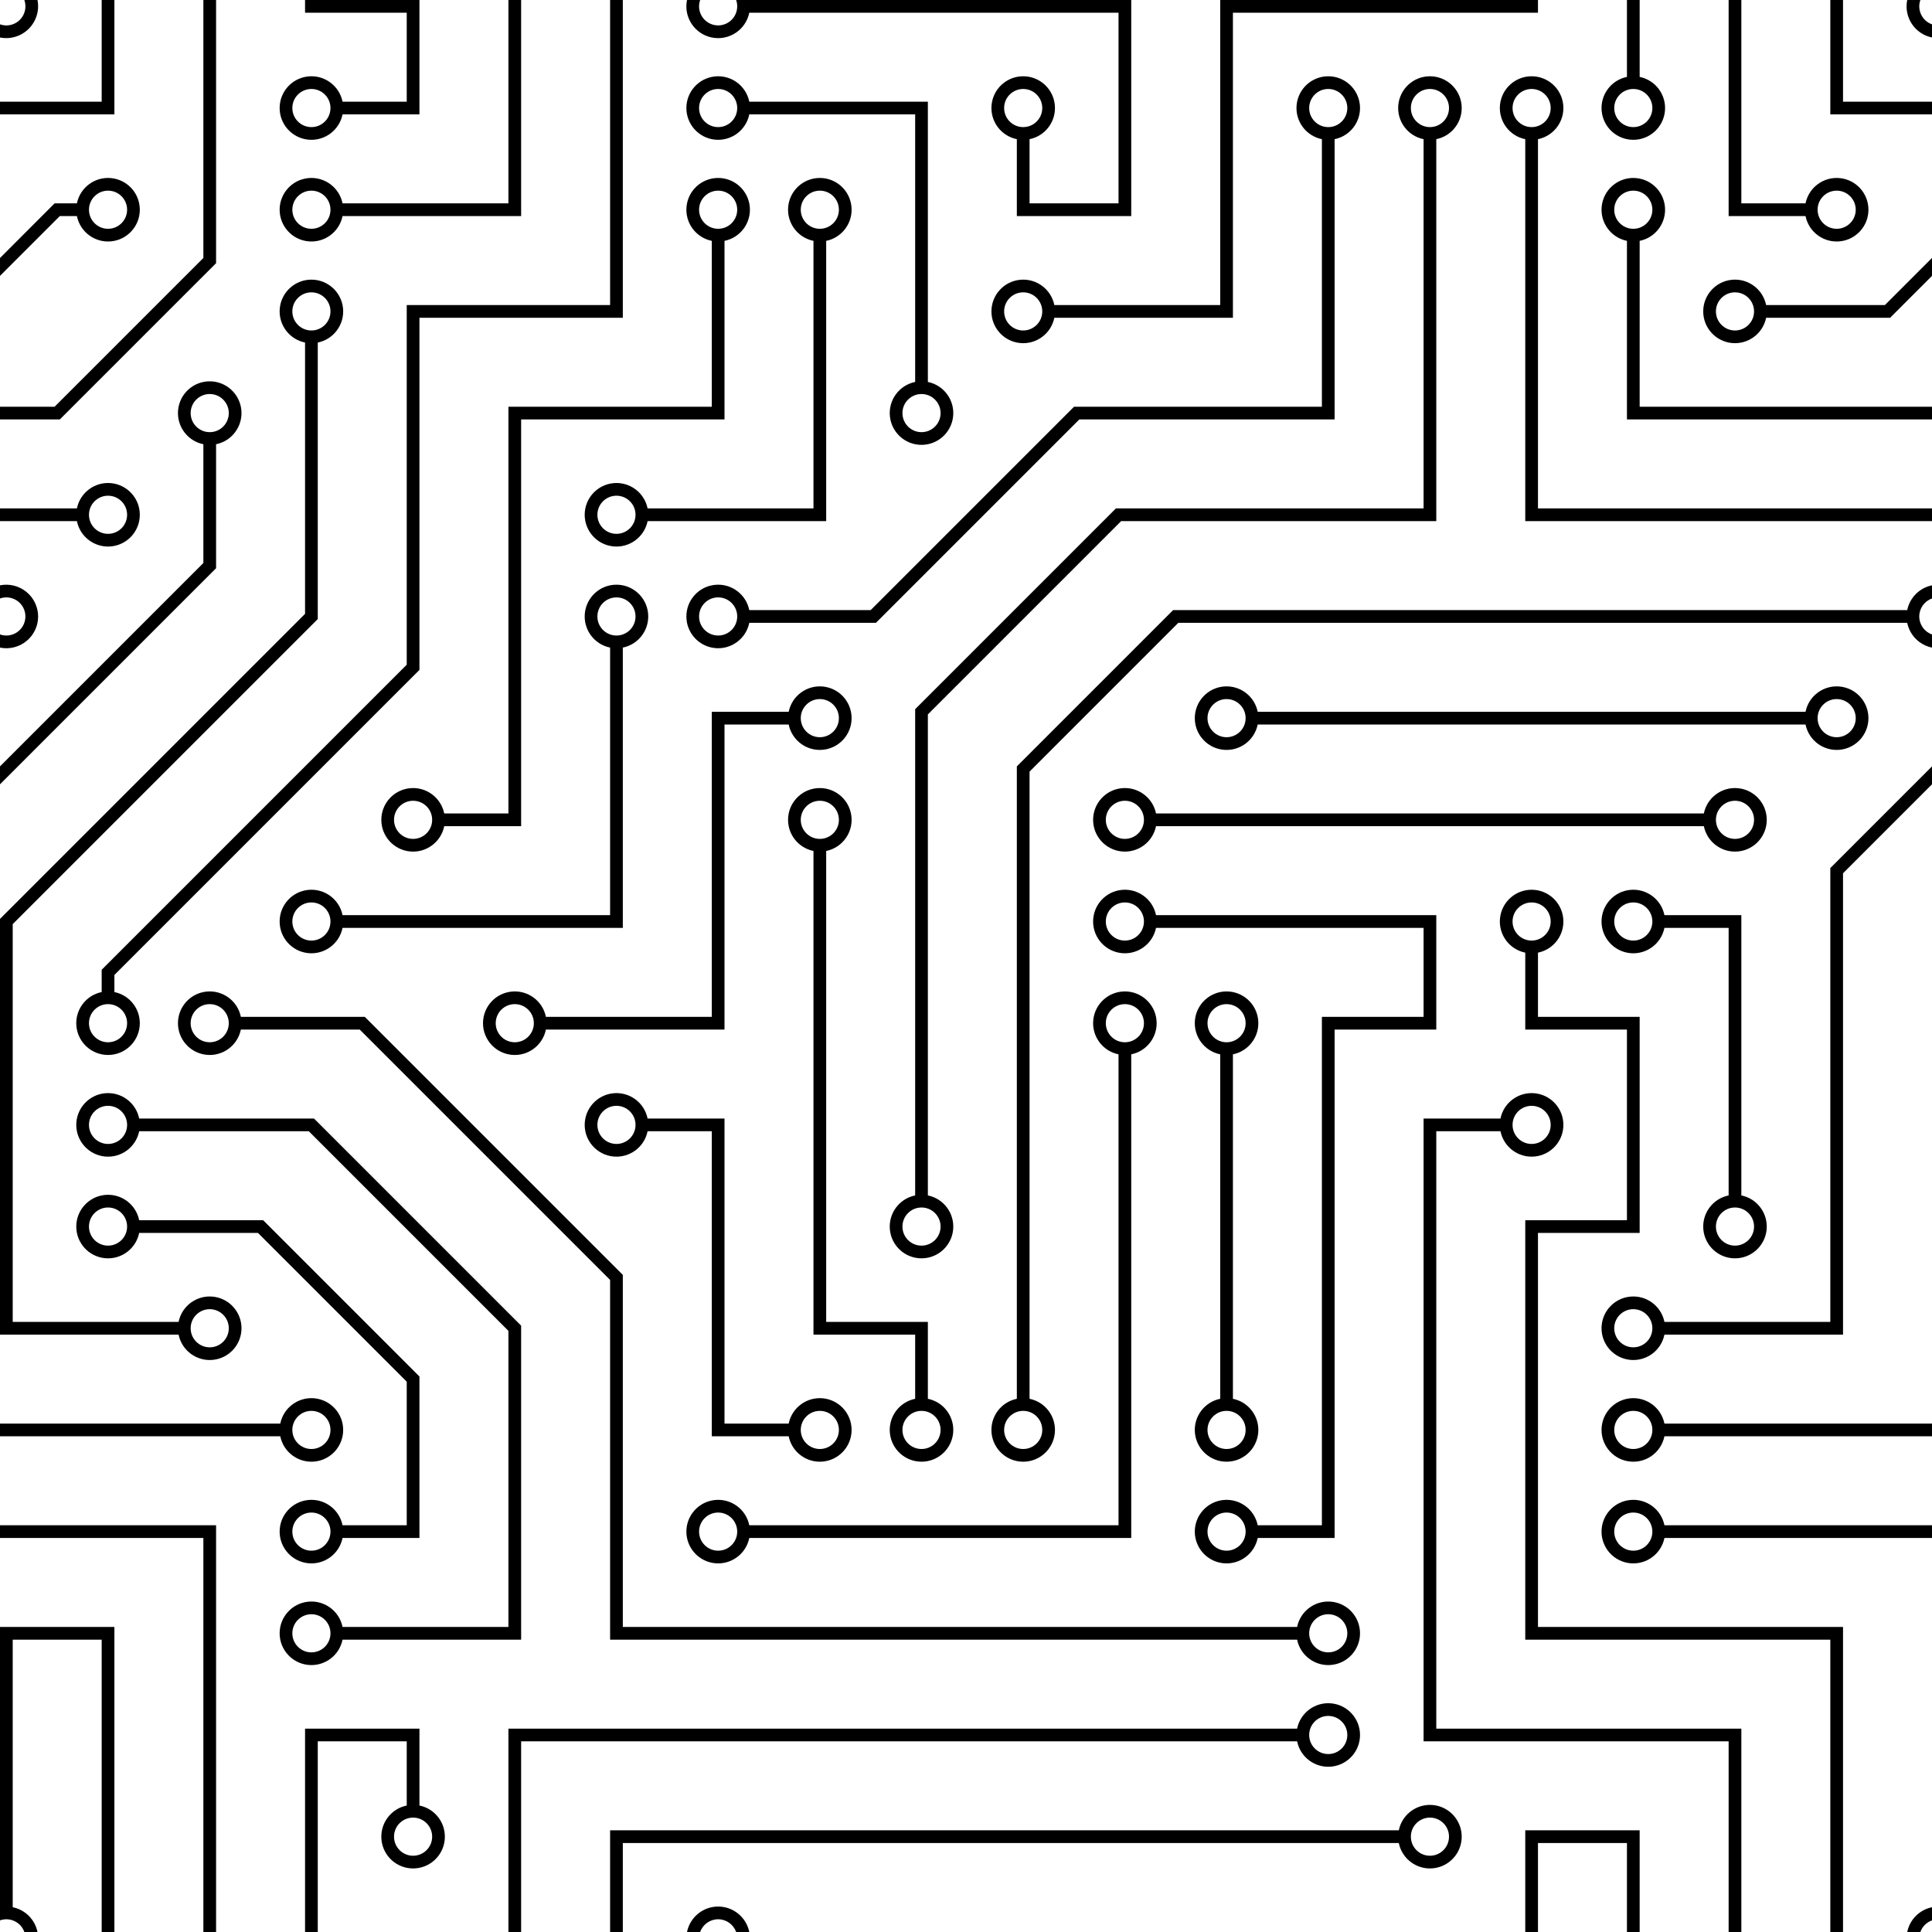
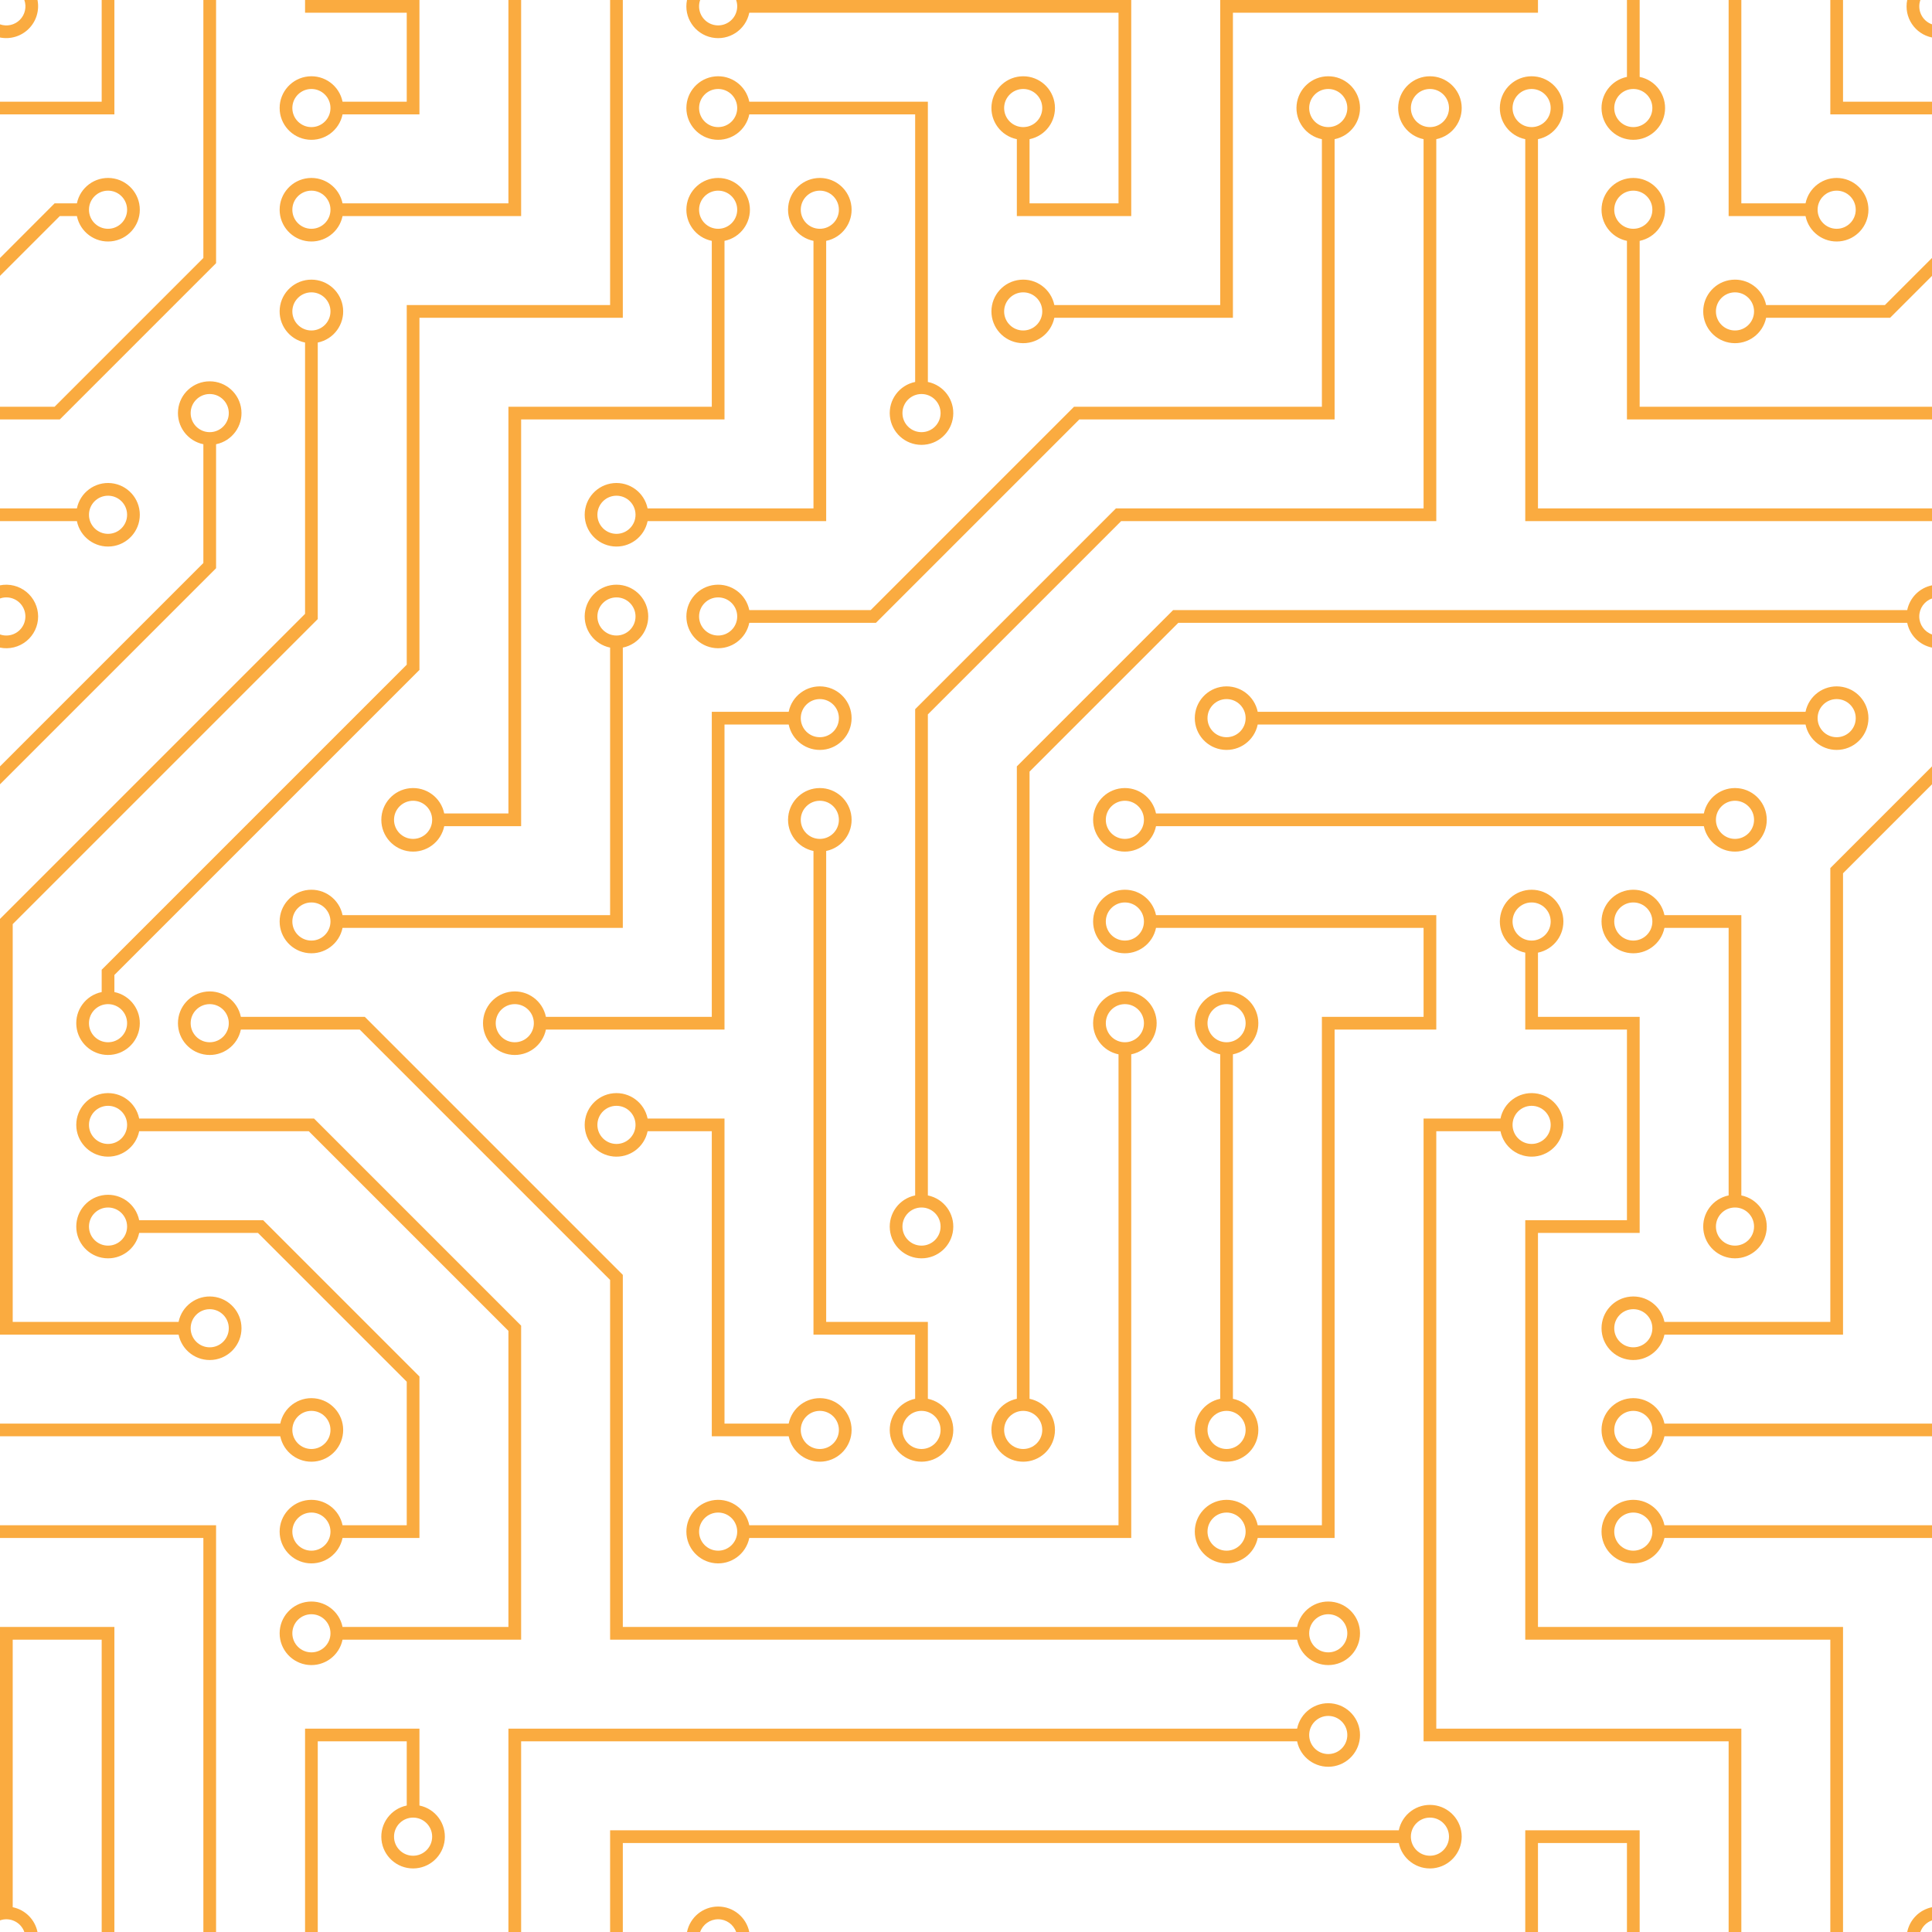
<svg xmlns="http://www.w3.org/2000/svg" viewBox="0 0 304 304" width="304" height="304">
-   <path fill="#000" d="M44.1 224a5 5 0 1 1 0 2H0v-2h44.1zm160 48a5 5 0 1 1 0 2H82v-2h122.1zm57.8-46a5 5 0 1 1 0-2H304v2h-42.1zm0 16a5 5 0 1 1 0-2H304v2h-42.1zm6.2-114a5 5 0 1 1 0 2h-86.2a5 5 0 1 1 0-2h86.2zm-256-48a5 5 0 1 1 0 2H0v-2h12.1zm185.8 34a5 5 0 1 1 0-2h86.2a5 5 0 1 1 0 2h-86.2zM258 12.1a5 5 0 1 1-2 0V0h2v12.1zm-64 208a5 5 0 1 1-2 0v-54.2a5 5 0 1 1 2 0v54.2zm48-198.2V80h62v2h-64V21.9a5 5 0 1 1 2 0zm16 16V64h46v2h-48V37.9a5 5 0 1 1 2 0zm-128 96V208h16v12.1a5 5 0 1 1-2 0V210h-16v-76.1a5 5 0 1 1 2 0zm-5.9-21.9a5 5 0 1 1 0 2H114v48H85.9a5 5 0 1 1 0-2H112v-48h12.1zm-6.2 130a5 5 0 1 1 0-2H176v-74.1a5 5 0 1 1 2 0V242h-60.1zm-16-64a5 5 0 1 1 0-2H114v48h10.1a5 5 0 1 1 0 2H112v-48h-10.1zM66 284.1a5 5 0 1 1-2 0V274H50v30h-2v-32h18v12.1zM236.1 176a5 5 0 1 1 0 2H226v94h48v32h-2v-30h-48v-98h12.1zm25.8-30a5 5 0 1 1 0-2H274v44.1a5 5 0 1 1-2 0V146h-10.1zm-64 96a5 5 0 1 1 0-2H208v-80h16v-14h-42.1a5 5 0 1 1 0-2H226v18h-16v80h-12.1zm86.2-210a5 5 0 1 1 0 2H272V0h2v32h10.1zM98 101.9V146H53.9a5 5 0 1 1 0-2H96v-42.1a5 5 0 1 1 2 0zM53.9 34a5 5 0 1 1 0-2H80V0h2v34H53.9zm60.1 3.9V66H82v64H69.9a5 5 0 1 1 0-2H80V64h32V37.9a5 5 0 1 1 2 0zM101.9 82a5 5 0 1 1 0-2H128V37.9a5 5 0 1 1 2 0V82h-28.1zm16-64a5 5 0 1 1 0-2H146v44.1a5 5 0 1 1-2 0V18h-26.1zm102.2 270a5 5 0 1 1 0 2H98v14h-2v-16h124.1zM242 149.9V160h16v34h-16v62h48v48h-2v-46h-48v-66h16v-30h-16v-12.1a5 5 0 1 1 2 0zM53.9 18a5 5 0 1 1 0-2H64V2H48V0h18v18H53.9zm112 32a5 5 0 1 1 0-2H192V0h50v2h-48v48h-28.1zm-48-48a5 5 0 0 1-9.8-2h2.07a3 3 0 1 0 5.66 0H178v34h-18V21.9a5 5 0 1 1 2 0V32h14V2h-58.1zm0 96a5 5 0 1 1 0-2H137l32-32h39V21.9a5 5 0 1 1 2 0V66h-40.17l-32 32H117.9zm28.1 90.1a5 5 0 1 1-2 0v-76.51L175.59 80H224V21.9a5 5 0 1 1 2 0V82h-49.59L146 112.41v75.69zm16 32a5 5 0 1 1-2 0v-99.51L184.59 96H300.1a5 5 0 0 1 3.9-3.9v2.07a3 3 0 0 0 0 5.66v2.07a5 5 0 0 1-3.9-3.9H185.41L162 121.41v98.69zm-144-64a5 5 0 1 1-2 0v-3.51l48-48V48h32V0h2v50H66v55.41l-48 48v2.69zM50 53.9v43.51l-48 48V208h26.1a5 5 0 1 1 0 2H0v-65.41l48-48V53.9a5 5 0 1 1 2 0zm-16 16V89.41l-34 34v-2.82l32-32V69.9a5 5 0 1 1 2 0zM12.1 32a5 5 0 1 1 0 2H9.41L0 43.41V40.6L8.59 32h3.51zm265.8 18a5 5 0 1 1 0-2h18.69l7.41-7.41v2.82L297.41 50H277.9zm-16 160a5 5 0 1 1 0-2H288v-71.41l16-16v2.82l-14 14V210h-28.1zm-208 32a5 5 0 1 1 0-2H64v-22.59L40.59 194H21.9a5 5 0 1 1 0-2H41.41L66 216.59V242H53.9zm150.2 14a5 5 0 1 1 0 2H96v-56.6L56.6 162H37.9a5 5 0 1 1 0-2h19.5L98 200.6V256h106.1zm-150.2 2a5 5 0 1 1 0-2H80v-46.59L48.59 178H21.9a5 5 0 1 1 0-2H49.41L82 208.59V258H53.9zM34 39.8v1.61L9.41 66H0v-2h8.59L32 40.59V0h2v39.8zM2 300.1a5 5 0 0 1 3.9 3.9H3.83A3 3 0 0 0 0 302.17V256h18v48h-2v-46H2v42.1zM34 241v63h-2v-62H0v-2h34v1zM17 18H0v-2h16V0h2v18h-1zm273-2h14v2h-16V0h2v16zm-32 273v15h-2v-14h-14v14h-2v-16h18v1zM0 92.1A5.02 5.02 0 0 1 6 97a5 5 0 0 1-6 4.9v-2.07a3 3 0 1 0 0-5.66V92.1zM80 272h2v32h-2v-32zm37.9 32h-2.07a3 3 0 0 0-5.66 0h-2.07a5 5 0 0 1 9.8 0zM5.9 0A5.02 5.02 0 0 1 0 5.9V3.83A3 3 0 0 0 3.83 0H5.9zm294.2 0h2.07A3 3 0 0 0 304 3.83V5.9a5 5 0 0 1-3.9-5.9zm3.9 300.1v2.07a3 3 0 0 0-1.83 1.83h-2.07a5 5 0 0 1 3.9-3.9zM97 100a3 3 0 1 0 0-6 3 3 0 0 0 0 6zm0-16a3 3 0 1 0 0-6 3 3 0 0 0 0 6zm16 16a3 3 0 1 0 0-6 3 3 0 0 0 0 6zm16 16a3 3 0 1 0 0-6 3 3 0 0 0 0 6zm0 16a3 3 0 1 0 0-6 3 3 0 0 0 0 6zm-48 32a3 3 0 1 0 0-6 3 3 0 0 0 0 6zm16 16a3 3 0 1 0 0-6 3 3 0 0 0 0 6zm32 48a3 3 0 1 0 0-6 3 3 0 0 0 0 6zm-16 16a3 3 0 1 0 0-6 3 3 0 0 0 0 6zm32-16a3 3 0 1 0 0-6 3 3 0 0 0 0 6zm0-32a3 3 0 1 0 0-6 3 3 0 0 0 0 6zm16 32a3 3 0 1 0 0-6 3 3 0 0 0 0 6zm32 16a3 3 0 1 0 0-6 3 3 0 0 0 0 6zm0-16a3 3 0 1 0 0-6 3 3 0 0 0 0 6zm-16-64a3 3 0 1 0 0-6 3 3 0 0 0 0 6zm16 0a3 3 0 1 0 0-6 3 3 0 0 0 0 6zm16 96a3 3 0 1 0 0-6 3 3 0 0 0 0 6zm0 16a3 3 0 1 0 0-6 3 3 0 0 0 0 6zm16 16a3 3 0 1 0 0-6 3 3 0 0 0 0 6zm16-144a3 3 0 1 0 0-6 3 3 0 0 0 0 6zm0 32a3 3 0 1 0 0-6 3 3 0 0 0 0 6zm16-32a3 3 0 1 0 0-6 3 3 0 0 0 0 6zm16-16a3 3 0 1 0 0-6 3 3 0 0 0 0 6zm-96 0a3 3 0 1 0 0-6 3 3 0 0 0 0 6zm0 16a3 3 0 1 0 0-6 3 3 0 0 0 0 6zm16-32a3 3 0 1 0 0-6 3 3 0 0 0 0 6zm96 0a3 3 0 1 0 0-6 3 3 0 0 0 0 6zm-16-64a3 3 0 1 0 0-6 3 3 0 0 0 0 6zm16-16a3 3 0 1 0 0-6 3 3 0 0 0 0 6zm-32 0a3 3 0 1 0 0-6 3 3 0 0 0 0 6zm0-16a3 3 0 1 0 0-6 3 3 0 0 0 0 6zm-16 0a3 3 0 1 0 0-6 3 3 0 0 0 0 6zm-16 0a3 3 0 1 0 0-6 3 3 0 0 0 0 6zm-16 0a3 3 0 1 0 0-6 3 3 0 0 0 0 6zM49 36a3 3 0 1 0 0-6 3 3 0 0 0 0 6zm-32 0a3 3 0 1 0 0-6 3 3 0 0 0 0 6zm32 16a3 3 0 1 0 0-6 3 3 0 0 0 0 6zM33 68a3 3 0 1 0 0-6 3 3 0 0 0 0 6zm16-48a3 3 0 1 0 0-6 3 3 0 0 0 0 6zm0 240a3 3 0 1 0 0-6 3 3 0 0 0 0 6zm16 32a3 3 0 1 0 0-6 3 3 0 0 0 0 6zm-16-64a3 3 0 1 0 0-6 3 3 0 0 0 0 6zm0 16a3 3 0 1 0 0-6 3 3 0 0 0 0 6zm-16-32a3 3 0 1 0 0-6 3 3 0 0 0 0 6zm80-176a3 3 0 1 0 0-6 3 3 0 0 0 0 6zm16 0a3 3 0 1 0 0-6 3 3 0 0 0 0 6zm-16-16a3 3 0 1 0 0-6 3 3 0 0 0 0 6zm32 48a3 3 0 1 0 0-6 3 3 0 0 0 0 6zm16-16a3 3 0 1 0 0-6 3 3 0 0 0 0 6zm0-32a3 3 0 1 0 0-6 3 3 0 0 0 0 6zm112 176a3 3 0 1 0 0-6 3 3 0 0 0 0 6zm-16 16a3 3 0 1 0 0-6 3 3 0 0 0 0 6zm0 16a3 3 0 1 0 0-6 3 3 0 0 0 0 6zm0 16a3 3 0 1 0 0-6 3 3 0 0 0 0 6zM17 180a3 3 0 1 0 0-6 3 3 0 0 0 0 6zm0 16a3 3 0 1 0 0-6 3 3 0 0 0 0 6zm0-32a3 3 0 1 0 0-6 3 3 0 0 0 0 6zm16 0a3 3 0 1 0 0-6 3 3 0 0 0 0 6zM17 84a3 3 0 1 0 0-6 3 3 0 0 0 0 6zm32 64a3 3 0 1 0 0-6 3 3 0 0 0 0 6zm16-16a3 3 0 1 0 0-6 3 3 0 0 0 0 6z" />
+   <path fill="#f88f00" fill-opacity="0.75" d="M44.1 224a5 5 0 1 1 0 2H0v-2h44.1zm160 48a5 5 0 1 1 0 2H82v-2h122.1zm57.8-46a5 5 0 1 1 0-2H304v2h-42.1zm0 16a5 5 0 1 1 0-2H304v2h-42.1zm6.2-114a5 5 0 1 1 0 2h-86.2a5 5 0 1 1 0-2h86.2zm-256-48a5 5 0 1 1 0 2H0v-2h12.1zm185.8 34a5 5 0 1 1 0-2h86.2a5 5 0 1 1 0 2h-86.2zM258 12.1a5 5 0 1 1-2 0V0h2v12.1zm-64 208a5 5 0 1 1-2 0v-54.2a5 5 0 1 1 2 0v54.2zm48-198.2V80h62v2h-64V21.9a5 5 0 1 1 2 0zm16 16V64h46v2h-48V37.9a5 5 0 1 1 2 0zm-128 96V208h16v12.1a5 5 0 1 1-2 0V210h-16v-76.1a5 5 0 1 1 2 0zm-5.9-21.9a5 5 0 1 1 0 2H114v48H85.9a5 5 0 1 1 0-2H112v-48h12.1zm-6.2 130a5 5 0 1 1 0-2H176v-74.1a5 5 0 1 1 2 0V242h-60.1zm-16-64a5 5 0 1 1 0-2H114v48h10.1a5 5 0 1 1 0 2H112v-48h-10.1zM66 284.1a5 5 0 1 1-2 0V274H50v30h-2v-32h18v12.1zM236.1 176a5 5 0 1 1 0 2H226v94h48v32h-2v-30h-48v-98h12.1zm25.8-30a5 5 0 1 1 0-2H274v44.1a5 5 0 1 1-2 0V146h-10.1zm-64 96a5 5 0 1 1 0-2H208v-80h16v-14h-42.1a5 5 0 1 1 0-2H226v18h-16v80h-12.1zm86.2-210a5 5 0 1 1 0 2H272V0h2v32h10.1zM98 101.9V146H53.9a5 5 0 1 1 0-2H96v-42.1a5 5 0 1 1 2 0zM53.9 34a5 5 0 1 1 0-2H80V0h2v34H53.9zm60.1 3.9V66H82v64H69.9a5 5 0 1 1 0-2H80V64h32V37.9a5 5 0 1 1 2 0zM101.9 82a5 5 0 1 1 0-2H128V37.9a5 5 0 1 1 2 0V82h-28.1zm16-64a5 5 0 1 1 0-2H146v44.1a5 5 0 1 1-2 0V18h-26.1zm102.2 270a5 5 0 1 1 0 2H98v14h-2v-16h124.1zM242 149.9V160h16v34h-16v62h48v48h-2v-46h-48v-66h16v-30h-16v-12.1a5 5 0 1 1 2 0zM53.9 18a5 5 0 1 1 0-2H64V2H48V0h18v18H53.9zm112 32a5 5 0 1 1 0-2H192V0h50v2h-48v48h-28.1zm-48-48a5 5 0 0 1-9.8-2h2.07a3 3 0 1 0 5.66 0H178v34h-18V21.9a5 5 0 1 1 2 0V32h14V2h-58.1zm0 96a5 5 0 1 1 0-2H137l32-32h39V21.9a5 5 0 1 1 2 0V66h-40.17l-32 32H117.9zm28.1 90.1a5 5 0 1 1-2 0v-76.51L175.59 80H224V21.9a5 5 0 1 1 2 0V82h-49.59L146 112.41v75.69zm16 32a5 5 0 1 1-2 0v-99.51L184.59 96H300.1a5 5 0 0 1 3.9-3.9v2.07a3 3 0 0 0 0 5.66v2.07a5 5 0 0 1-3.9-3.9H185.41L162 121.41v98.69zm-144-64a5 5 0 1 1-2 0v-3.51l48-48V48h32V0h2v50H66v55.41l-48 48v2.69zM50 53.9v43.51l-48 48V208h26.1a5 5 0 1 1 0 2H0v-65.41l48-48V53.9a5 5 0 1 1 2 0zm-16 16V89.41l-34 34v-2.82l32-32V69.9a5 5 0 1 1 2 0zM12.1 32a5 5 0 1 1 0 2H9.41L0 43.41V40.6L8.59 32h3.51zm265.8 18a5 5 0 1 1 0-2h18.69l7.41-7.41v2.82L297.41 50H277.9zm-16 160a5 5 0 1 1 0-2H288v-71.41l16-16v2.82l-14 14V210h-28.1zm-208 32a5 5 0 1 1 0-2H64v-22.59L40.59 194H21.9a5 5 0 1 1 0-2H41.41L66 216.59V242H53.9zm150.2 14a5 5 0 1 1 0 2H96v-56.6L56.6 162H37.9a5 5 0 1 1 0-2h19.5L98 200.6V256h106.1zm-150.2 2a5 5 0 1 1 0-2H80v-46.59L48.59 178H21.9a5 5 0 1 1 0-2H49.41L82 208.59V258H53.9zM34 39.8v1.61L9.41 66H0v-2h8.59L32 40.59V0h2v39.8zM2 300.1a5 5 0 0 1 3.9 3.9H3.83A3 3 0 0 0 0 302.17V256h18v48h-2v-46H2v42.1zM34 241v63h-2v-62H0v-2h34v1zM17 18H0v-2h16V0h2v18h-1zm273-2h14v2h-16V0h2v16zm-32 273v15h-2v-14h-14v14h-2v-16h18v1zM0 92.1A5.02 5.02 0 0 1 6 97a5 5 0 0 1-6 4.9v-2.07a3 3 0 1 0 0-5.66V92.1zM80 272h2v32h-2v-32zm37.9 32h-2.07a3 3 0 0 0-5.66 0h-2.07a5 5 0 0 1 9.8 0zM5.9 0A5.02 5.02 0 0 1 0 5.9V3.83A3 3 0 0 0 3.83 0H5.9zm294.2 0h2.07A3 3 0 0 0 304 3.83V5.9a5 5 0 0 1-3.9-5.9zm3.9 300.1v2.07a3 3 0 0 0-1.83 1.83h-2.07a5 5 0 0 1 3.9-3.9zM97 100a3 3 0 1 0 0-6 3 3 0 0 0 0 6zm0-16a3 3 0 1 0 0-6 3 3 0 0 0 0 6zm16 16a3 3 0 1 0 0-6 3 3 0 0 0 0 6zm16 16a3 3 0 1 0 0-6 3 3 0 0 0 0 6zm0 16a3 3 0 1 0 0-6 3 3 0 0 0 0 6zm-48 32a3 3 0 1 0 0-6 3 3 0 0 0 0 6zm16 16a3 3 0 1 0 0-6 3 3 0 0 0 0 6zm32 48a3 3 0 1 0 0-6 3 3 0 0 0 0 6zm-16 16a3 3 0 1 0 0-6 3 3 0 0 0 0 6zm32-16a3 3 0 1 0 0-6 3 3 0 0 0 0 6zm0-32a3 3 0 1 0 0-6 3 3 0 0 0 0 6zm16 32a3 3 0 1 0 0-6 3 3 0 0 0 0 6zm32 16a3 3 0 1 0 0-6 3 3 0 0 0 0 6zm0-16a3 3 0 1 0 0-6 3 3 0 0 0 0 6zm-16-64a3 3 0 1 0 0-6 3 3 0 0 0 0 6zm16 0a3 3 0 1 0 0-6 3 3 0 0 0 0 6zm16 96a3 3 0 1 0 0-6 3 3 0 0 0 0 6zm0 16a3 3 0 1 0 0-6 3 3 0 0 0 0 6zm16 16a3 3 0 1 0 0-6 3 3 0 0 0 0 6zm16-144a3 3 0 1 0 0-6 3 3 0 0 0 0 6zm0 32a3 3 0 1 0 0-6 3 3 0 0 0 0 6zm16-32a3 3 0 1 0 0-6 3 3 0 0 0 0 6zm16-16a3 3 0 1 0 0-6 3 3 0 0 0 0 6zm-96 0a3 3 0 1 0 0-6 3 3 0 0 0 0 6zm0 16a3 3 0 1 0 0-6 3 3 0 0 0 0 6zm16-32a3 3 0 1 0 0-6 3 3 0 0 0 0 6zm96 0a3 3 0 1 0 0-6 3 3 0 0 0 0 6zm-16-64a3 3 0 1 0 0-6 3 3 0 0 0 0 6zm16-16a3 3 0 1 0 0-6 3 3 0 0 0 0 6zm-32 0a3 3 0 1 0 0-6 3 3 0 0 0 0 6zm0-16a3 3 0 1 0 0-6 3 3 0 0 0 0 6zm-16 0a3 3 0 1 0 0-6 3 3 0 0 0 0 6zm-16 0a3 3 0 1 0 0-6 3 3 0 0 0 0 6zm-16 0a3 3 0 1 0 0-6 3 3 0 0 0 0 6zM49 36a3 3 0 1 0 0-6 3 3 0 0 0 0 6zm-32 0a3 3 0 1 0 0-6 3 3 0 0 0 0 6zm32 16a3 3 0 1 0 0-6 3 3 0 0 0 0 6zM33 68a3 3 0 1 0 0-6 3 3 0 0 0 0 6zm16-48a3 3 0 1 0 0-6 3 3 0 0 0 0 6zm0 240a3 3 0 1 0 0-6 3 3 0 0 0 0 6zm16 32a3 3 0 1 0 0-6 3 3 0 0 0 0 6zm-16-64a3 3 0 1 0 0-6 3 3 0 0 0 0 6zm0 16a3 3 0 1 0 0-6 3 3 0 0 0 0 6zm-16-32a3 3 0 1 0 0-6 3 3 0 0 0 0 6zm80-176a3 3 0 1 0 0-6 3 3 0 0 0 0 6zm16 0a3 3 0 1 0 0-6 3 3 0 0 0 0 6zm-16-16a3 3 0 1 0 0-6 3 3 0 0 0 0 6zm32 48a3 3 0 1 0 0-6 3 3 0 0 0 0 6zm16-16a3 3 0 1 0 0-6 3 3 0 0 0 0 6zm0-32a3 3 0 1 0 0-6 3 3 0 0 0 0 6zm112 176a3 3 0 1 0 0-6 3 3 0 0 0 0 6zm-16 16a3 3 0 1 0 0-6 3 3 0 0 0 0 6zm0 16a3 3 0 1 0 0-6 3 3 0 0 0 0 6zm0 16a3 3 0 1 0 0-6 3 3 0 0 0 0 6zM17 180a3 3 0 1 0 0-6 3 3 0 0 0 0 6zm0 16a3 3 0 1 0 0-6 3 3 0 0 0 0 6zm0-32a3 3 0 1 0 0-6 3 3 0 0 0 0 6zm16 0a3 3 0 1 0 0-6 3 3 0 0 0 0 6zM17 84a3 3 0 1 0 0-6 3 3 0 0 0 0 6zm32 64a3 3 0 1 0 0-6 3 3 0 0 0 0 6zm16-16a3 3 0 1 0 0-6 3 3 0 0 0 0 6z" />
</svg>
